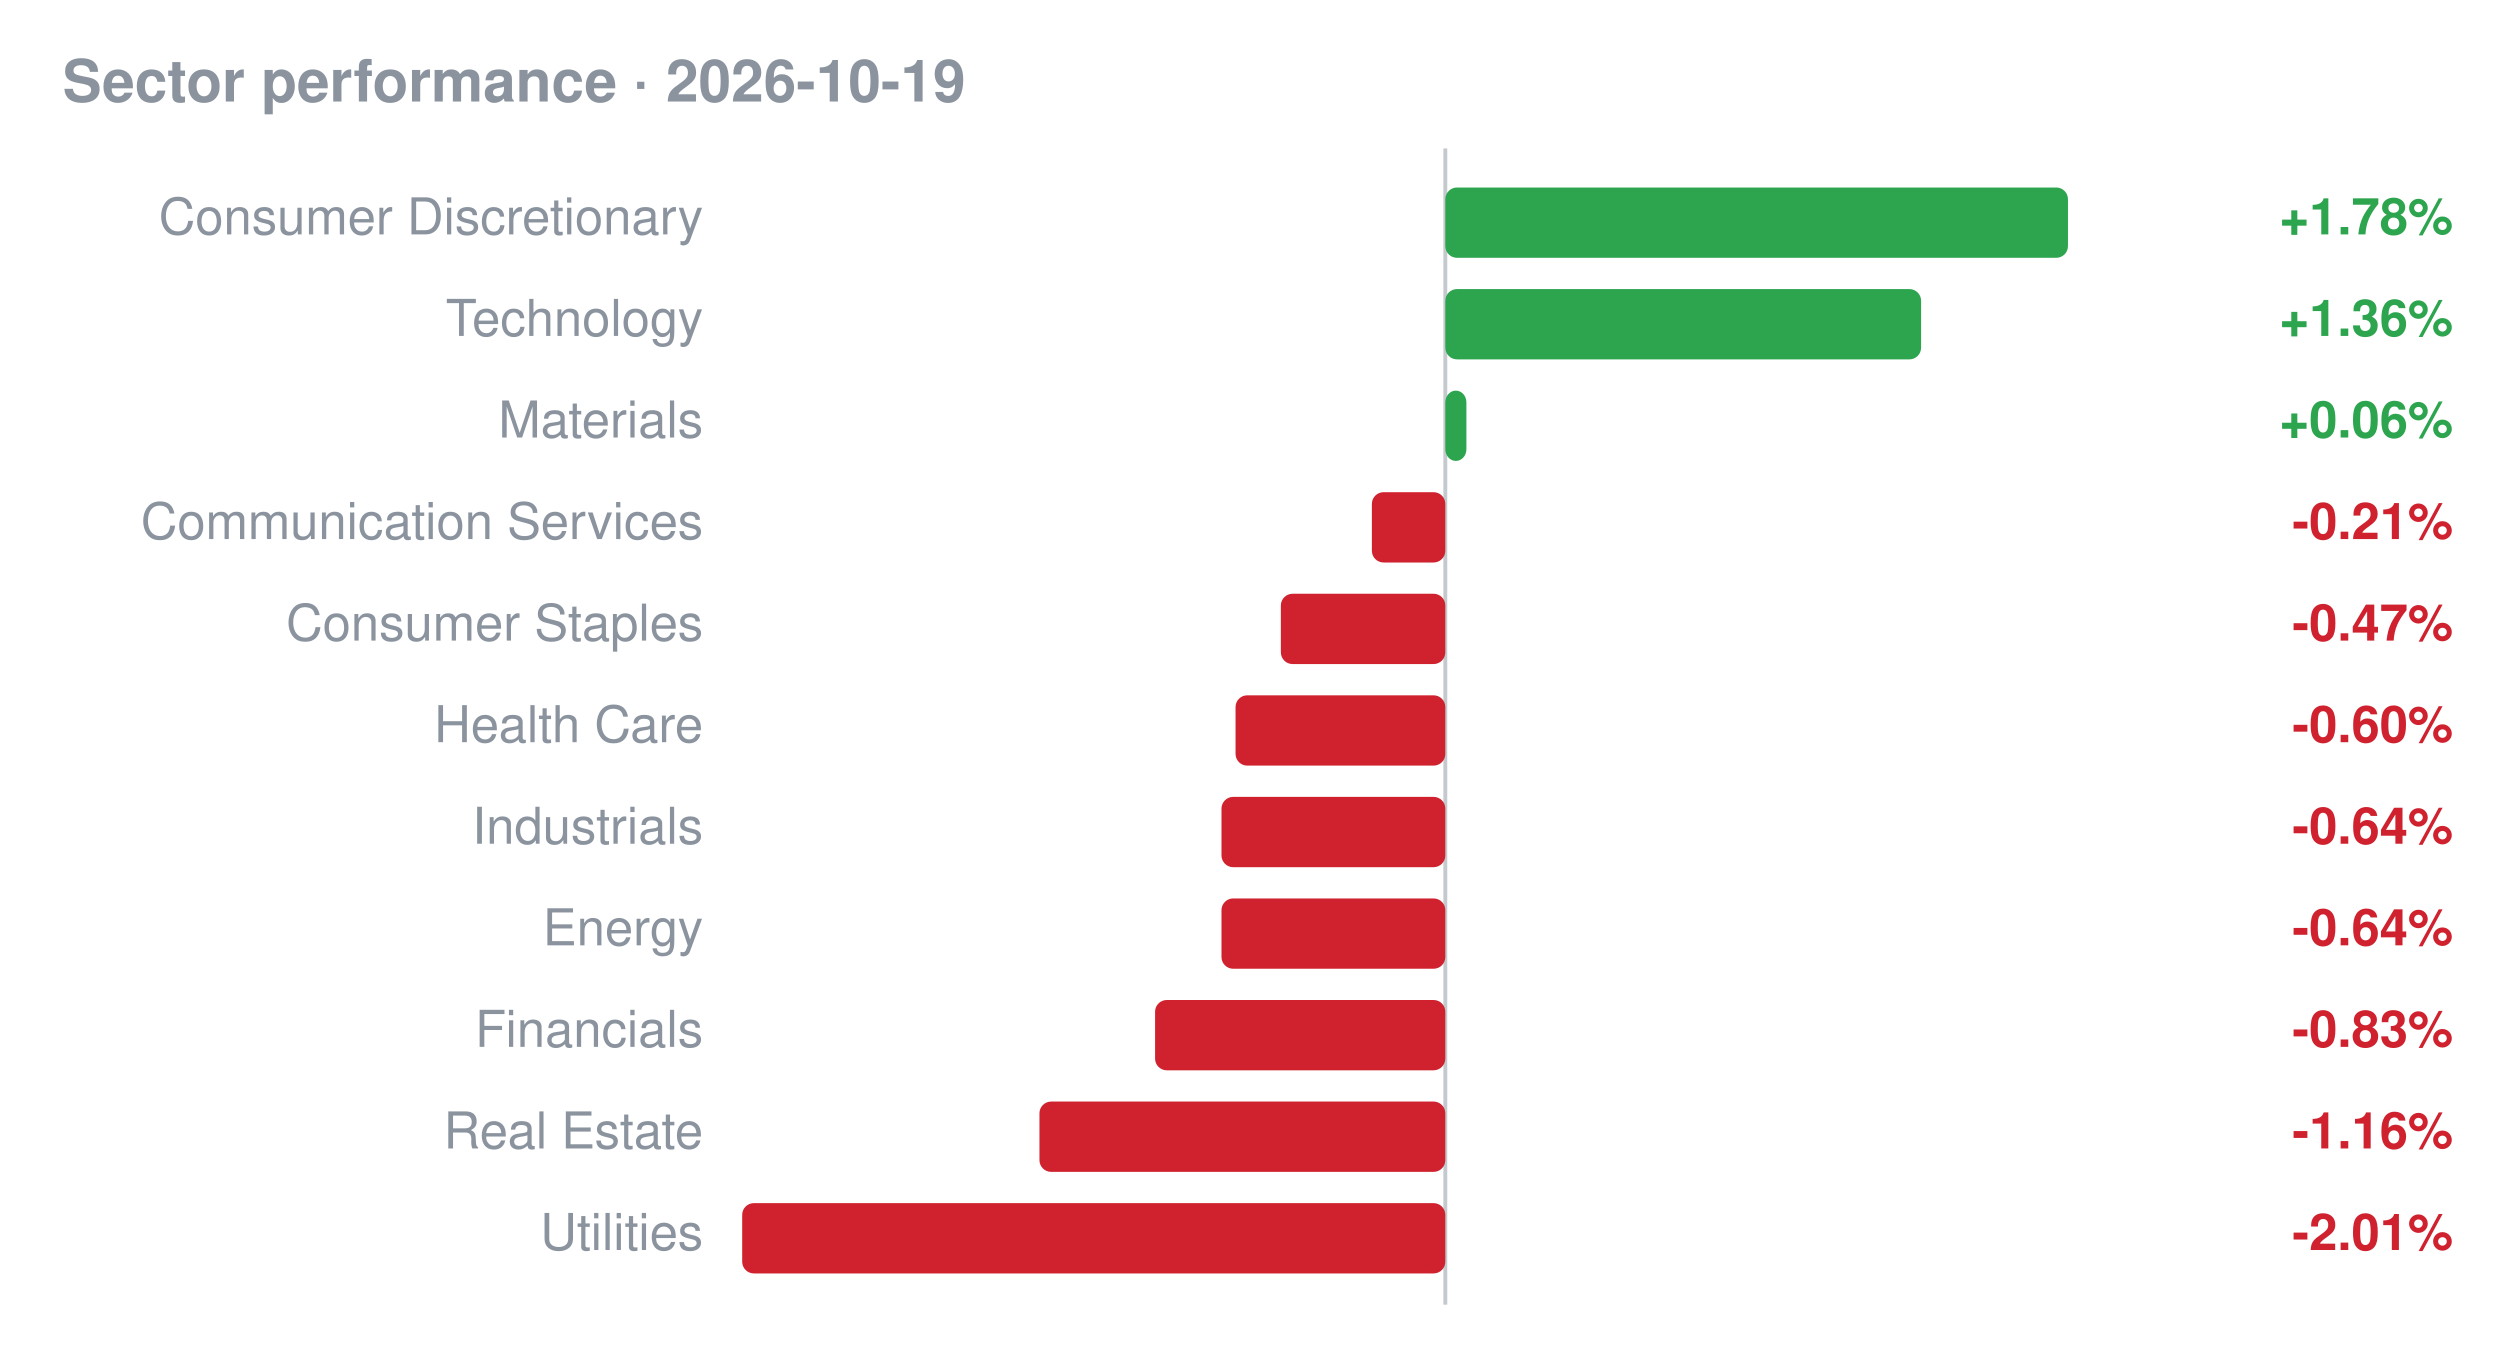
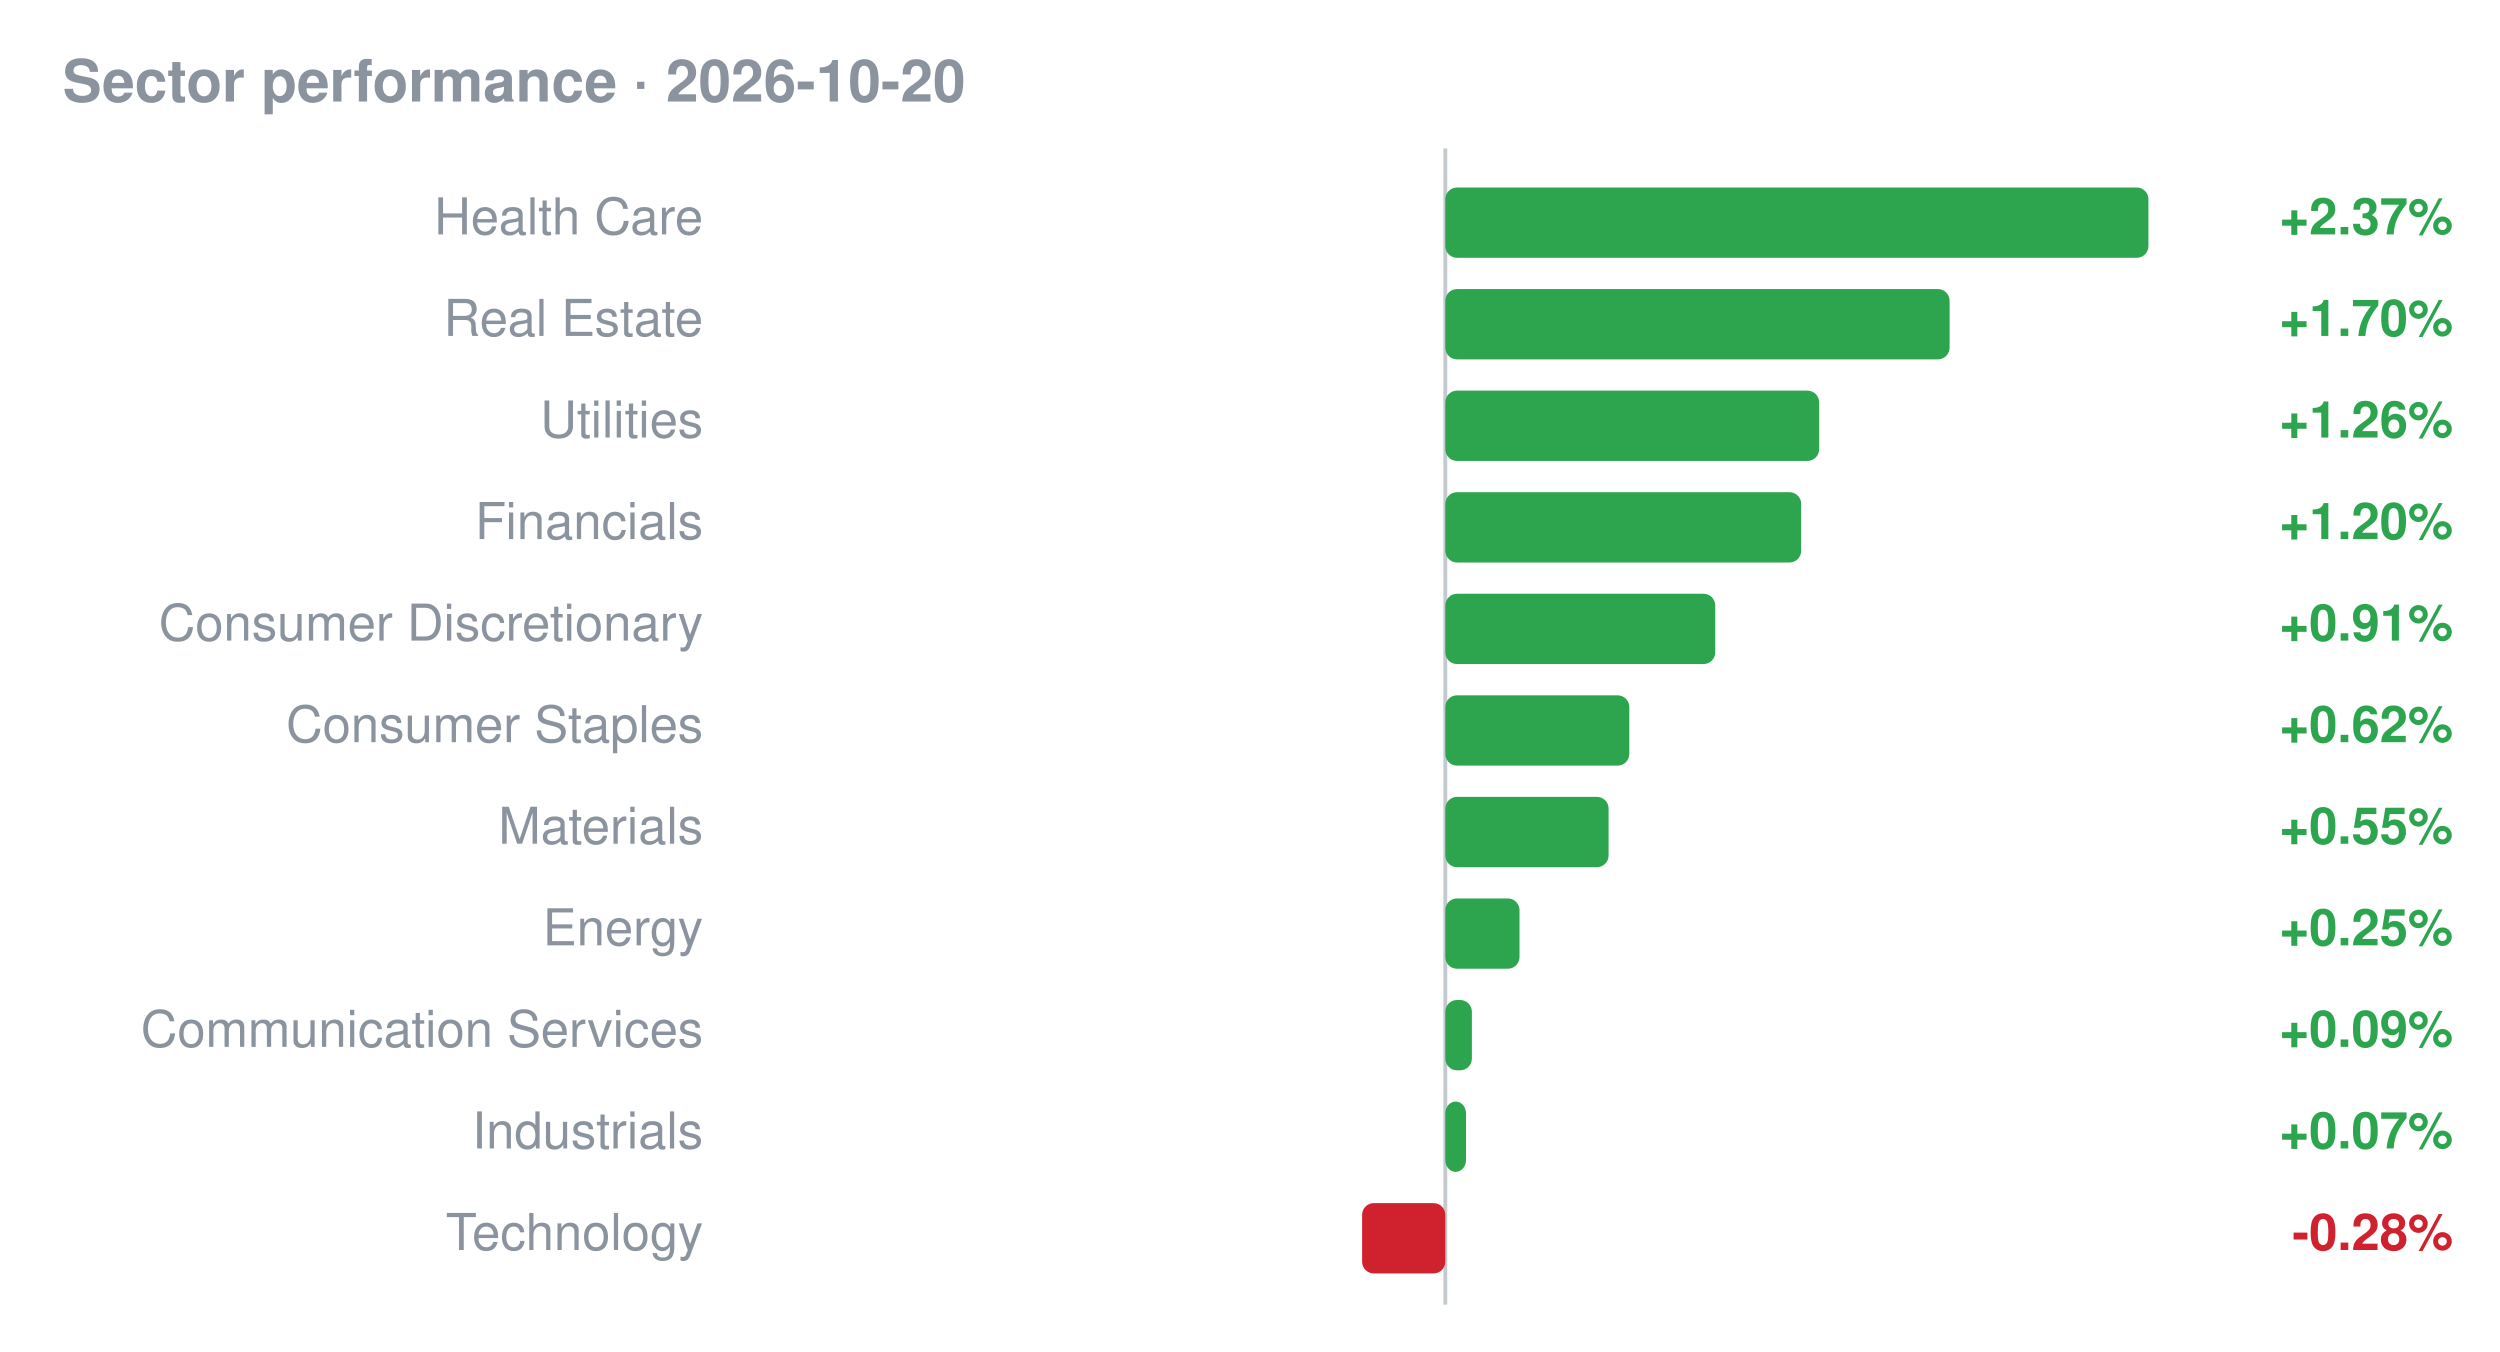
<svg xmlns="http://www.w3.org/2000/svg" width="640" height="346" viewBox="0 0 640 346" font-family="-apple-system,Segoe UI,Helvetica,Arial,sans-serif" font-size="13">
-   <text x="16" y="26" font-size="15" font-weight="600" fill="#8b949e">Sector performance · 2026-10-19</text>
+   <text x="16" y="26" font-size="15" font-weight="600" fill="#8b949e">Sector performance · 2026-10-20</text>
  <line x1="370.0" y1="38" x2="370.0" y2="334" stroke="#8b949e" stroke-opacity="0.5" />
-   <text x="180" y="60" text-anchor="end" fill="#8b949e">Consumer Discretionary</text>
-   <rect x="370.0" y="48" width="159.4" height="18" rx="3" fill="#2da44e" />
-   <text x="628" y="60" text-anchor="end" fill="#2da44e" font-weight="600">+1.78%</text>
-   <text x="180" y="86" text-anchor="end" fill="#8b949e">Technology</text>
-   <rect x="370.0" y="74" width="121.8" height="18" rx="3" fill="#2da44e" />
-   <text x="628" y="86" text-anchor="end" fill="#2da44e" font-weight="600">+1.36%</text>
-   <text x="180" y="112" text-anchor="end" fill="#8b949e">Materials</text>
-   <rect x="370.0" y="100" width="5.4" height="18" rx="3" fill="#2da44e" />
-   <text x="628" y="112" text-anchor="end" fill="#2da44e" font-weight="600">+0.06%</text>
-   <text x="180" y="138" text-anchor="end" fill="#8b949e">Communication Services</text>
-   <rect x="351.2" y="126" width="18.8" height="18" rx="3" fill="#cf222e" />
-   <text x="628" y="138" text-anchor="end" fill="#cf222e" font-weight="600">-0.21%</text>
-   <text x="180" y="164" text-anchor="end" fill="#8b949e">Consumer Staples</text>
-   <rect x="327.9" y="152" width="42.1" height="18" rx="3" fill="#cf222e" />
-   <text x="628" y="164" text-anchor="end" fill="#cf222e" font-weight="600">-0.47%</text>
-   <text x="180" y="190" text-anchor="end" fill="#8b949e">Health Care</text>
-   <rect x="316.3" y="178" width="53.7" height="18" rx="3" fill="#cf222e" />
-   <text x="628" y="190" text-anchor="end" fill="#cf222e" font-weight="600">-0.60%</text>
-   <text x="180" y="216" text-anchor="end" fill="#8b949e">Industrials</text>
-   <rect x="312.7" y="204" width="57.3" height="18" rx="3" fill="#cf222e" />
-   <text x="628" y="216" text-anchor="end" fill="#cf222e" font-weight="600">-0.64%</text>
+   <text x="180" y="60" text-anchor="end" fill="#8b949e">Health Care</text>
+   <rect x="370.0" y="48" width="180.0" height="18" rx="3" fill="#2da44e" />
+   <text x="628" y="60" text-anchor="end" fill="#2da44e" font-weight="600">+2.37%</text>
+   <text x="180" y="86" text-anchor="end" fill="#8b949e">Real Estate</text>
+   <rect x="370.0" y="74" width="129.1" height="18" rx="3" fill="#2da44e" />
+   <text x="628" y="86" text-anchor="end" fill="#2da44e" font-weight="600">+1.70%</text>
+   <text x="180" y="112" text-anchor="end" fill="#8b949e">Utilities</text>
+   <rect x="370.0" y="100" width="95.7" height="18" rx="3" fill="#2da44e" />
+   <text x="628" y="112" text-anchor="end" fill="#2da44e" font-weight="600">+1.26%</text>
+   <text x="180" y="138" text-anchor="end" fill="#8b949e">Financials</text>
+   <rect x="370.0" y="126" width="91.1" height="18" rx="3" fill="#2da44e" />
+   <text x="628" y="138" text-anchor="end" fill="#2da44e" font-weight="600">+1.20%</text>
+   <text x="180" y="164" text-anchor="end" fill="#8b949e">Consumer Discretionary</text>
+   <rect x="370.0" y="152" width="69.1" height="18" rx="3" fill="#2da44e" />
+   <text x="628" y="164" text-anchor="end" fill="#2da44e" font-weight="600">+0.91%</text>
+   <text x="180" y="190" text-anchor="end" fill="#8b949e">Consumer Staples</text>
+   <rect x="370.0" y="178" width="47.1" height="18" rx="3" fill="#2da44e" />
+   <text x="628" y="190" text-anchor="end" fill="#2da44e" font-weight="600">+0.62%</text>
+   <text x="180" y="216" text-anchor="end" fill="#8b949e">Materials</text>
+   <rect x="370.0" y="204" width="41.8" height="18" rx="3" fill="#2da44e" />
+   <text x="628" y="216" text-anchor="end" fill="#2da44e" font-weight="600">+0.55%</text>
  <text x="180" y="242" text-anchor="end" fill="#8b949e">Energy</text>
-   <rect x="312.7" y="230" width="57.3" height="18" rx="3" fill="#cf222e" />
-   <text x="628" y="242" text-anchor="end" fill="#cf222e" font-weight="600">-0.64%</text>
-   <text x="180" y="268" text-anchor="end" fill="#8b949e">Financials</text>
-   <rect x="295.7" y="256" width="74.3" height="18" rx="3" fill="#cf222e" />
-   <text x="628" y="268" text-anchor="end" fill="#cf222e" font-weight="600">-0.83%</text>
-   <text x="180" y="294" text-anchor="end" fill="#8b949e">Real Estate</text>
-   <rect x="266.1" y="282" width="103.9" height="18" rx="3" fill="#cf222e" />
-   <text x="628" y="294" text-anchor="end" fill="#cf222e" font-weight="600">-1.16%</text>
-   <text x="180" y="320" text-anchor="end" fill="#8b949e">Utilities</text>
-   <rect x="190.0" y="308" width="180.0" height="18" rx="3" fill="#cf222e" />
-   <text x="628" y="320" text-anchor="end" fill="#cf222e" font-weight="600">-2.01%</text>
+   <rect x="370.0" y="230" width="19.0" height="18" rx="3" fill="#2da44e" />
+   <text x="628" y="242" text-anchor="end" fill="#2da44e" font-weight="600">+0.25%</text>
+   <text x="180" y="268" text-anchor="end" fill="#8b949e">Communication Services</text>
+   <rect x="370.0" y="256" width="6.8" height="18" rx="3" fill="#2da44e" />
+   <text x="628" y="268" text-anchor="end" fill="#2da44e" font-weight="600">+0.09%</text>
+   <text x="180" y="294" text-anchor="end" fill="#8b949e">Industrials</text>
+   <rect x="370.0" y="282" width="5.3" height="18" rx="3" fill="#2da44e" />
+   <text x="628" y="294" text-anchor="end" fill="#2da44e" font-weight="600">+0.07%</text>
+   <text x="180" y="320" text-anchor="end" fill="#8b949e">Technology</text>
+   <rect x="348.7" y="308" width="21.3" height="18" rx="3" fill="#cf222e" />
+   <text x="628" y="320" text-anchor="end" fill="#cf222e" font-weight="600">-0.28%</text>
</svg>
